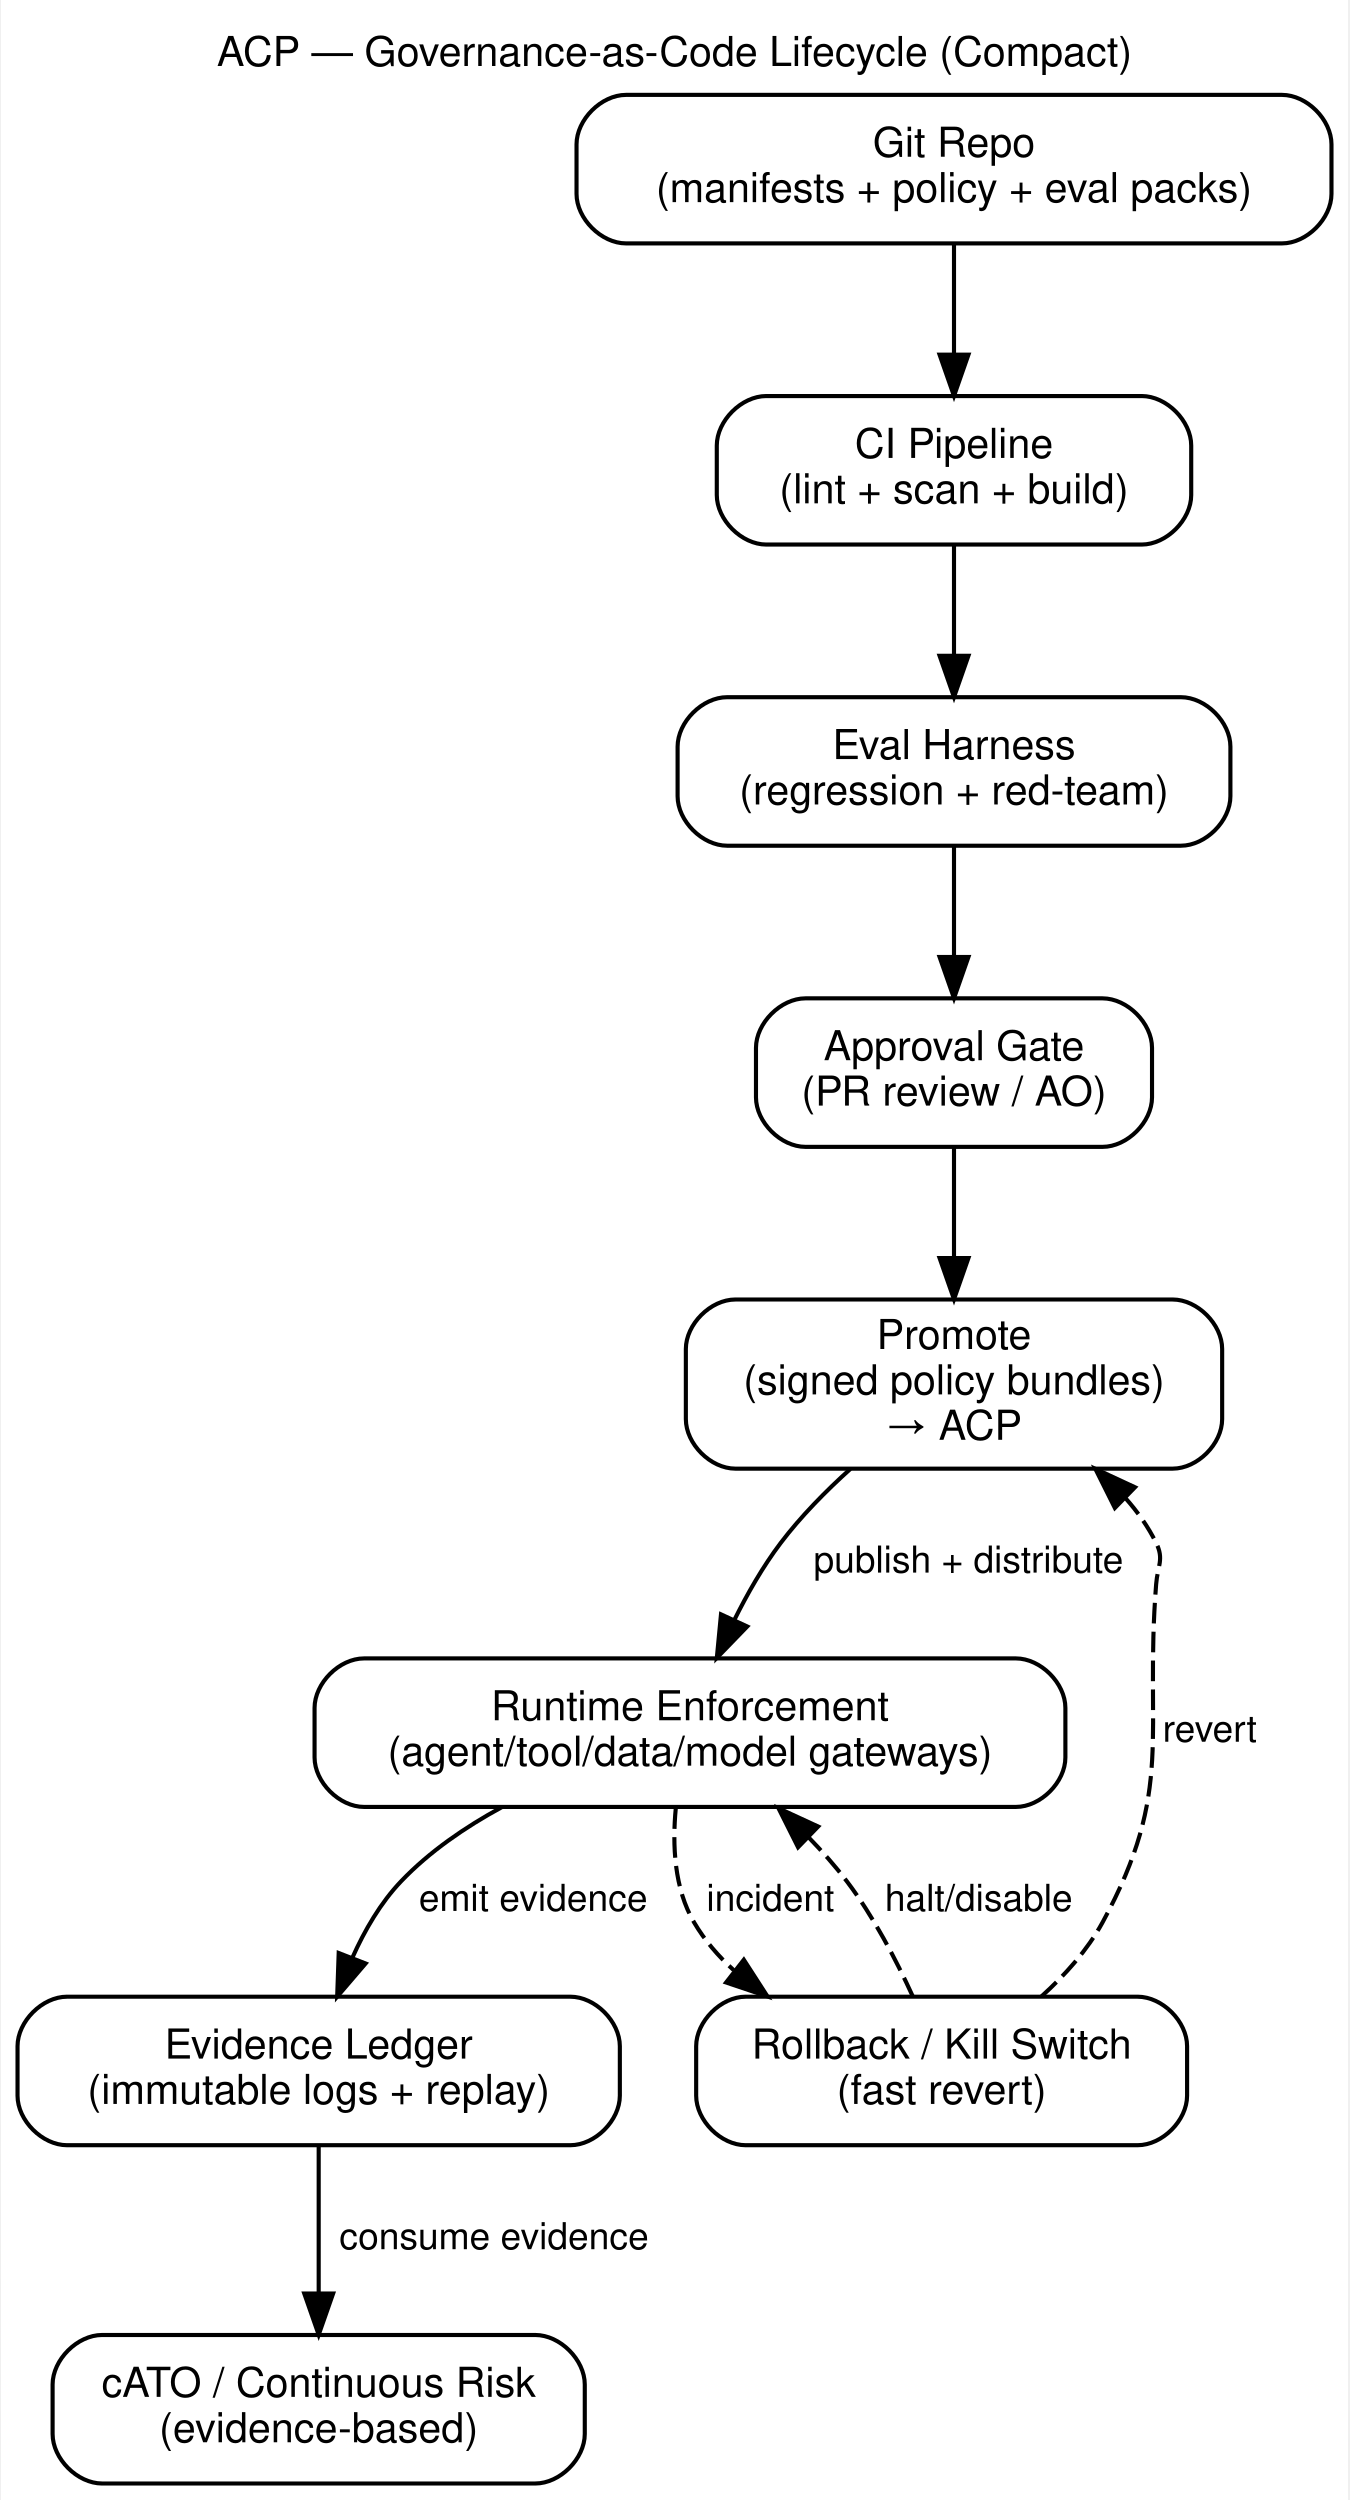
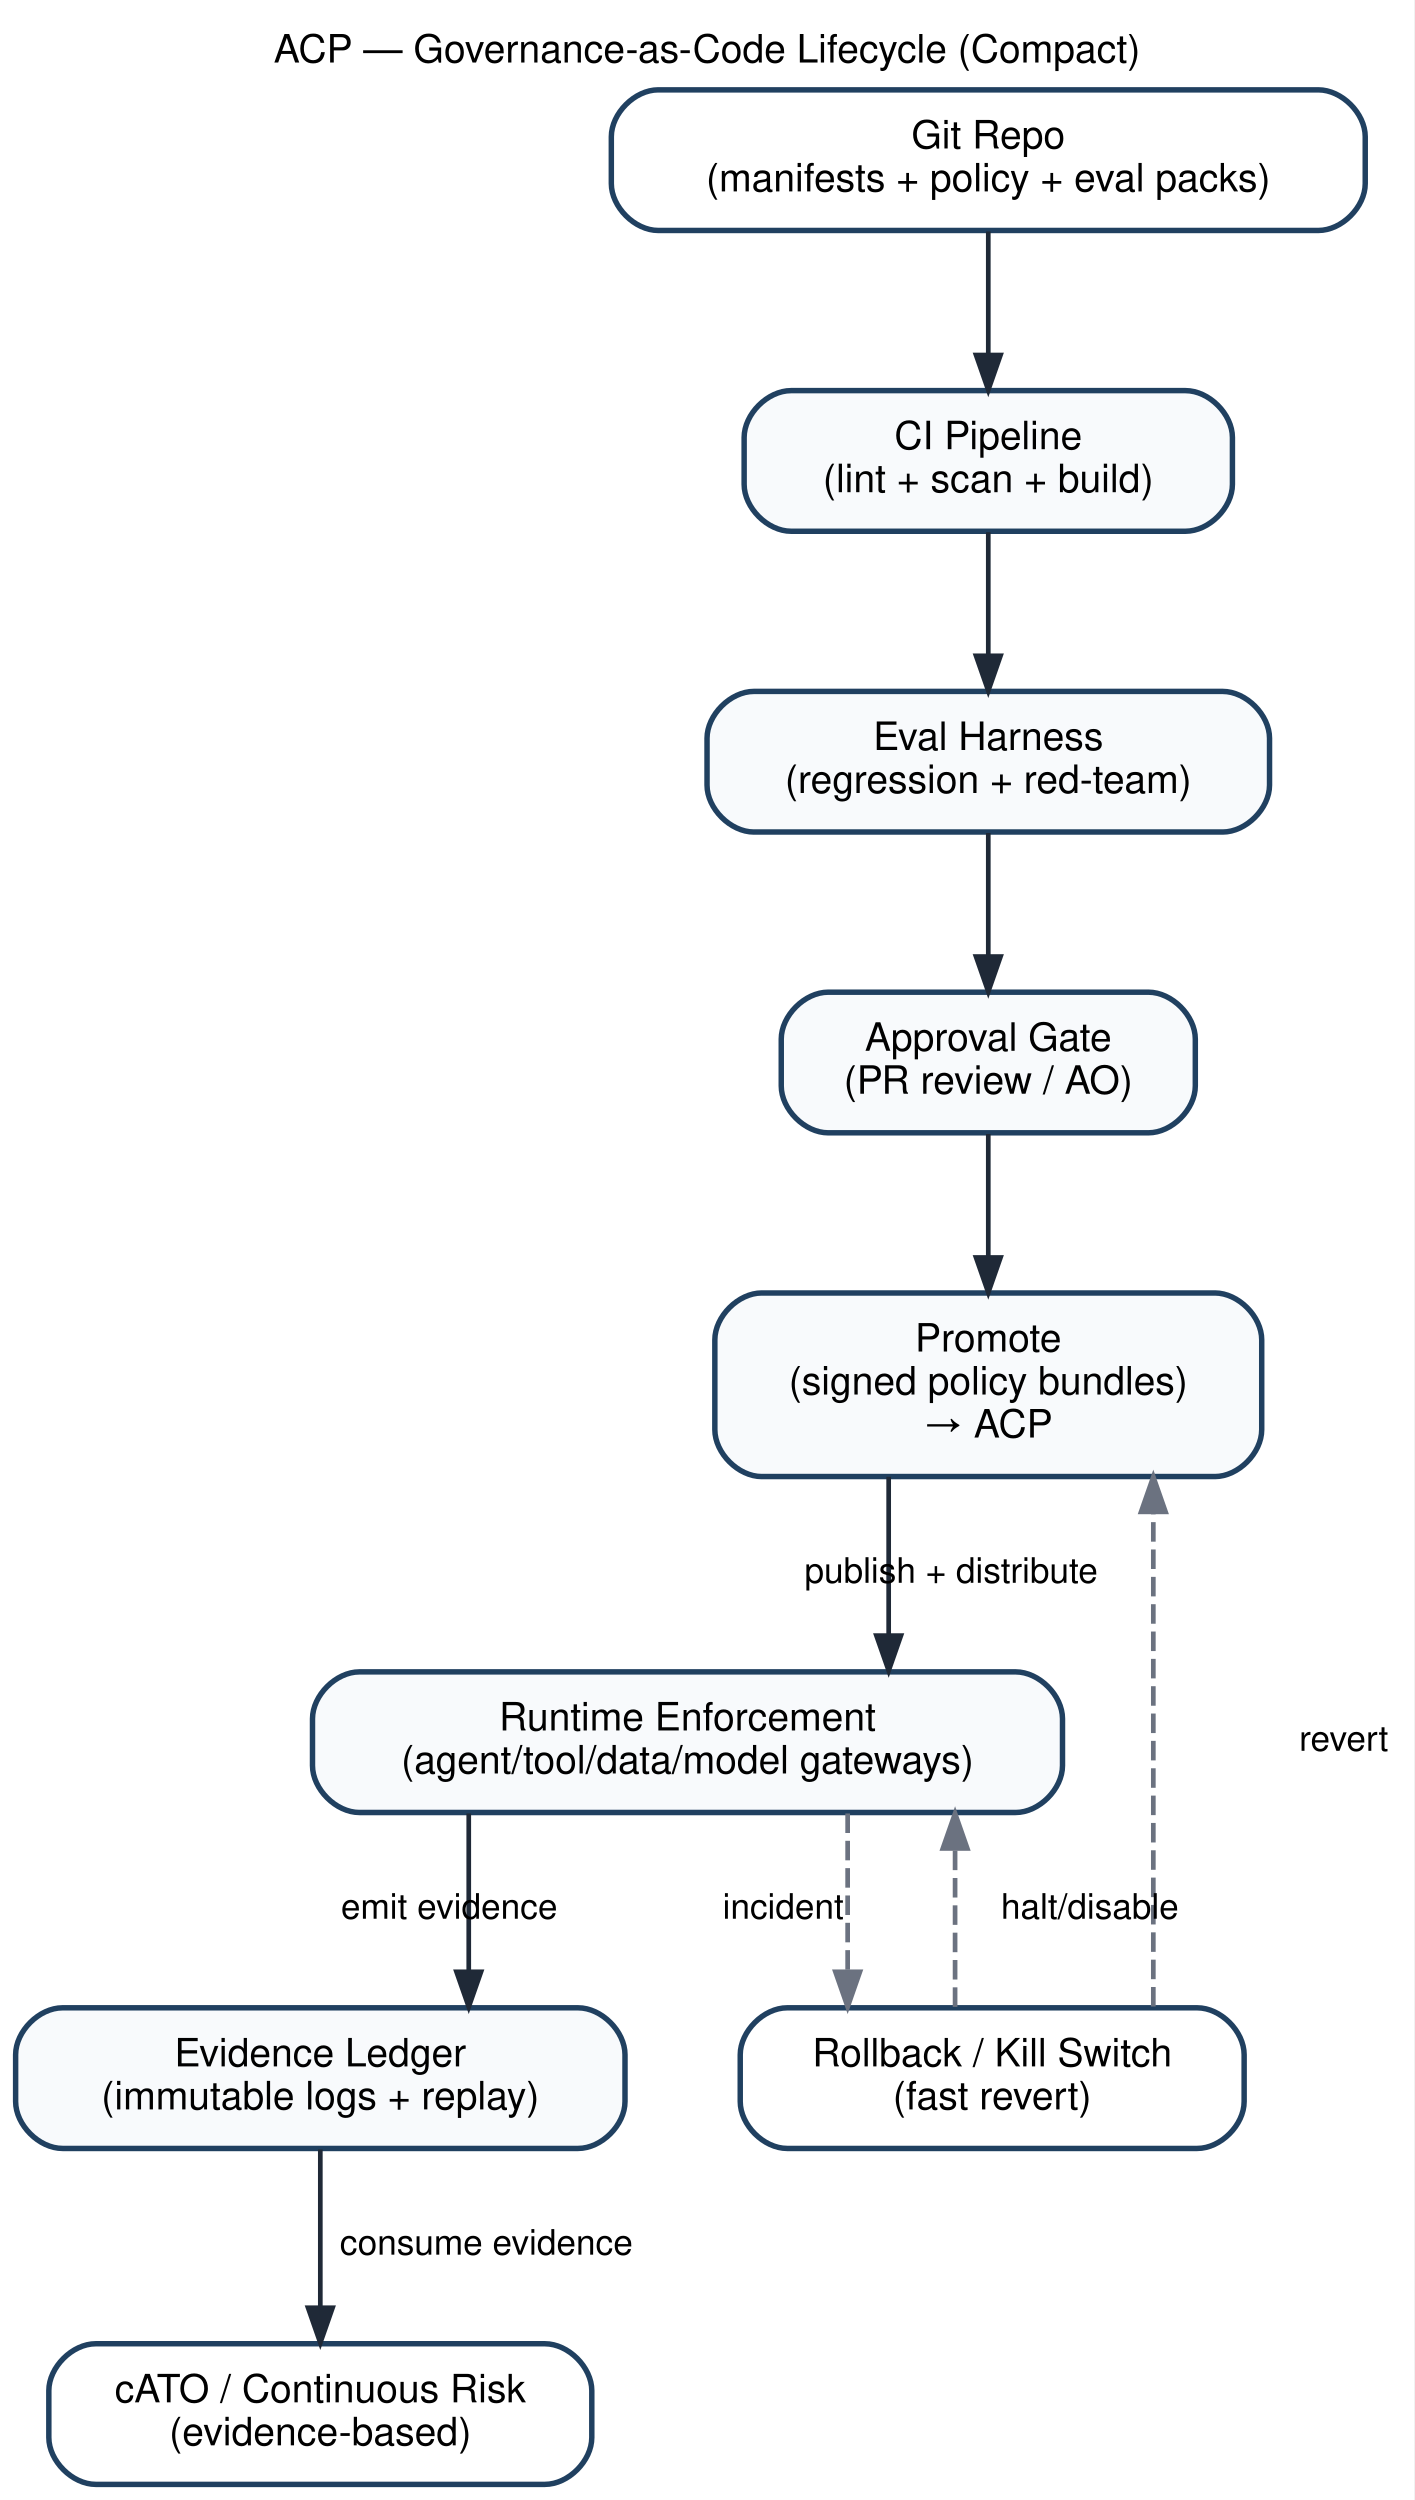
- <svg xmlns="http://www.w3.org/2000/svg" width="327pt" height="606pt" viewBox="0.00 0.00 326.50 606.00">
-   <g id="graph0" class="graph" transform="scale(1 1) rotate(0) translate(4 602)">
-     <polygon fill="white" stroke="transparent" points="-4,4 -4,-602 322.5,-602 322.5,4 -4,4" />
-     <text text-anchor="middle" x="159.25" y="-586" font-family="Helvetica,sans-Serif" font-size="10.00">ACP — Governance-as-Code Lifecycle (Compact)</text>
+ <svg xmlns="http://www.w3.org/2000/svg" width="362pt" height="640pt" viewBox="0.00 0.00 362.00 640.00">
+   <g id="graph0" class="graph" transform="scale(1 1) rotate(0) translate(4 636)">
+     <polygon fill="white" stroke="transparent" points="-4,4 -4,-636 358,-636 358,4 -4,4" />
+     <text text-anchor="middle" x="177" y="-620" font-family="Helvetica,sans-Serif" font-size="10.00">ACP — Governance-as-Code Lifecycle (Compact)</text>
    <g id="node1" class="node">
-       <path fill="none" stroke="black" d="M306.5,-579C306.5,-579 147.5,-579 147.5,-579 141.5,-579 135.5,-573 135.5,-567 135.5,-567 135.5,-555 135.5,-555 135.5,-549 141.5,-543 147.5,-543 147.5,-543 306.5,-543 306.5,-543 312.5,-543 318.5,-549 318.5,-555 318.5,-555 318.5,-567 318.5,-567 318.5,-573 312.5,-579 306.5,-579" />
-       <text text-anchor="middle" x="227" y="-564" font-family="Helvetica,sans-Serif" font-size="10.00">Git Repo</text>
-       <text text-anchor="middle" x="227" y="-553" font-family="Helvetica,sans-Serif" font-size="10.00">(manifests + policy + eval packs)</text>
+       <path fill="#ffffff" stroke="#204060" stroke-width="1.4" d="M333.5,-613C333.5,-613 164.5,-613 164.5,-613 158.5,-613 152.5,-607 152.5,-601 152.5,-601 152.5,-589 152.5,-589 152.5,-583 158.5,-577 164.5,-577 164.5,-577 333.5,-577 333.5,-577 339.5,-577 345.5,-583 345.5,-589 345.5,-589 345.5,-601 345.5,-601 345.5,-607 339.5,-613 333.5,-613" />
+       <text text-anchor="middle" x="249" y="-598" font-family="Helvetica,sans-Serif" font-size="10.00">Git Repo</text>
+       <text text-anchor="middle" x="249" y="-587" font-family="Helvetica,sans-Serif" font-size="10.00">(manifests + policy + eval packs)</text>
    </g>
    <g id="node2" class="node">
-       <path fill="none" stroke="black" d="M272.5,-506C272.5,-506 181.5,-506 181.5,-506 175.5,-506 169.5,-500 169.5,-494 169.5,-494 169.5,-482 169.5,-482 169.5,-476 175.5,-470 181.5,-470 181.5,-470 272.5,-470 272.5,-470 278.5,-470 284.5,-476 284.5,-482 284.5,-482 284.5,-494 284.5,-494 284.5,-500 278.5,-506 272.5,-506" />
-       <text text-anchor="middle" x="227" y="-491" font-family="Helvetica,sans-Serif" font-size="10.00">CI Pipeline</text>
-       <text text-anchor="middle" x="227" y="-480" font-family="Helvetica,sans-Serif" font-size="10.00">(lint + scan + build)</text>
+       <path fill="#f8fafc" stroke="#204060" stroke-width="1.4" d="M299.5,-536C299.5,-536 198.5,-536 198.5,-536 192.5,-536 186.5,-530 186.5,-524 186.5,-524 186.5,-512 186.5,-512 186.5,-506 192.5,-500 198.5,-500 198.5,-500 299.5,-500 299.5,-500 305.5,-500 311.5,-506 311.5,-512 311.5,-512 311.5,-524 311.5,-524 311.5,-530 305.5,-536 299.5,-536" />
+       <text text-anchor="middle" x="249" y="-521" font-family="Helvetica,sans-Serif" font-size="10.00">CI Pipeline</text>
+       <text text-anchor="middle" x="249" y="-510" font-family="Helvetica,sans-Serif" font-size="10.00">(lint + scan + build)</text>
    </g>
    <g id="edge1" class="edge">
-       <path fill="none" stroke="black" d="M227,-542.81C227,-534.79 227,-525.05 227,-516.07" />
-       <polygon fill="black" stroke="black" points="230.5,-516.03 227,-506.03 223.5,-516.03 230.5,-516.03" />
+       <path fill="none" stroke="#1f2937" stroke-width="1.2" d="M249,-576.75C249,-576.75 249,-545.12 249,-545.12" />
+       <polygon fill="#1f2937" stroke="#1f2937" stroke-width="1.2" points="252.15,-545.12 249,-536.12 245.85,-545.12 252.15,-545.12" />
    </g>
    <g id="node3" class="node">
-       <path fill="none" stroke="black" d="M282,-433C282,-433 172,-433 172,-433 166,-433 160,-427 160,-421 160,-421 160,-409 160,-409 160,-403 166,-397 172,-397 172,-397 282,-397 282,-397 288,-397 294,-403 294,-409 294,-409 294,-421 294,-421 294,-427 288,-433 282,-433" />
-       <text text-anchor="middle" x="227" y="-418" font-family="Helvetica,sans-Serif" font-size="10.00">Eval Harness</text>
-       <text text-anchor="middle" x="227" y="-407" font-family="Helvetica,sans-Serif" font-size="10.00">(regression + red-team)</text>
+       <path fill="#f8fafc" stroke="#204060" stroke-width="1.4" d="M309,-459C309,-459 189,-459 189,-459 183,-459 177,-453 177,-447 177,-447 177,-435 177,-435 177,-429 183,-423 189,-423 189,-423 309,-423 309,-423 315,-423 321,-429 321,-435 321,-435 321,-447 321,-447 321,-453 315,-459 309,-459" />
+       <text text-anchor="middle" x="249" y="-444" font-family="Helvetica,sans-Serif" font-size="10.00">Eval Harness</text>
+       <text text-anchor="middle" x="249" y="-433" font-family="Helvetica,sans-Serif" font-size="10.00">(regression + red-team)</text>
    </g>
    <g id="edge2" class="edge">
-       <path fill="none" stroke="black" d="M227,-469.81C227,-461.79 227,-452.05 227,-443.07" />
-       <polygon fill="black" stroke="black" points="230.5,-443.03 227,-433.03 223.5,-443.03 230.5,-443.03" />
+       <path fill="none" stroke="#1f2937" stroke-width="1.2" d="M249,-499.75C249,-499.75 249,-468.12 249,-468.12" />
+       <polygon fill="#1f2937" stroke="#1f2937" stroke-width="1.2" points="252.15,-468.12 249,-459.12 245.85,-468.12 252.15,-468.12" />
    </g>
    <g id="node4" class="node">
-       <path fill="none" stroke="black" d="M263,-360C263,-360 191,-360 191,-360 185,-360 179,-354 179,-348 179,-348 179,-336 179,-336 179,-330 185,-324 191,-324 191,-324 263,-324 263,-324 269,-324 275,-330 275,-336 275,-336 275,-348 275,-348 275,-354 269,-360 263,-360" />
-       <text text-anchor="middle" x="227" y="-345" font-family="Helvetica,sans-Serif" font-size="10.00">Approval Gate</text>
-       <text text-anchor="middle" x="227" y="-334" font-family="Helvetica,sans-Serif" font-size="10.00">(PR review / AO)</text>
+       <path fill="#f8fafc" stroke="#204060" stroke-width="1.4" d="M290,-382C290,-382 208,-382 208,-382 202,-382 196,-376 196,-370 196,-370 196,-358 196,-358 196,-352 202,-346 208,-346 208,-346 290,-346 290,-346 296,-346 302,-352 302,-358 302,-358 302,-370 302,-370 302,-376 296,-382 290,-382" />
+       <text text-anchor="middle" x="249" y="-367" font-family="Helvetica,sans-Serif" font-size="10.00">Approval Gate</text>
+       <text text-anchor="middle" x="249" y="-356" font-family="Helvetica,sans-Serif" font-size="10.00">(PR review / AO)</text>
    </g>
    <g id="edge3" class="edge">
-       <path fill="none" stroke="black" d="M227,-396.81C227,-388.79 227,-379.05 227,-370.07" />
-       <polygon fill="black" stroke="black" points="230.5,-370.03 227,-360.03 223.5,-370.03 230.5,-370.03" />
+       <path fill="none" stroke="#1f2937" stroke-width="1.2" d="M249,-422.75C249,-422.75 249,-391.12 249,-391.12" />
+       <polygon fill="#1f2937" stroke="#1f2937" stroke-width="1.2" points="252.15,-391.12 249,-382.12 245.85,-391.12 252.15,-391.12" />
    </g>
    <g id="node5" class="node">
-       <path fill="none" stroke="black" d="M280,-287C280,-287 174,-287 174,-287 168,-287 162,-281 162,-275 162,-275 162,-258 162,-258 162,-252 168,-246 174,-246 174,-246 280,-246 280,-246 286,-246 292,-252 292,-258 292,-258 292,-275 292,-275 292,-281 286,-287 280,-287" />
-       <text text-anchor="middle" x="227" y="-275" font-family="Helvetica,sans-Serif" font-size="10.00">Promote</text>
-       <text text-anchor="middle" x="227" y="-264" font-family="Helvetica,sans-Serif" font-size="10.00">(signed policy bundles)</text>
-       <text text-anchor="middle" x="227" y="-253" font-family="Helvetica,sans-Serif" font-size="10.00">→ ACP</text>
+       <path fill="#f8fafc" stroke="#204060" stroke-width="1.4" d="M307,-305C307,-305 191,-305 191,-305 185,-305 179,-299 179,-293 179,-293 179,-270 179,-270 179,-264 185,-258 191,-258 191,-258 307,-258 307,-258 313,-258 319,-264 319,-270 319,-270 319,-293 319,-293 319,-299 313,-305 307,-305" />
+       <text text-anchor="middle" x="249" y="-290" font-family="Helvetica,sans-Serif" font-size="10.00">Promote</text>
+       <text text-anchor="middle" x="249" y="-279" font-family="Helvetica,sans-Serif" font-size="10.00">(signed policy bundles)</text>
+       <text text-anchor="middle" x="249" y="-268" font-family="Helvetica,sans-Serif" font-size="10.00">→ ACP</text>
    </g>
    <g id="edge4" class="edge">
-       <path fill="none" stroke="black" d="M227,-323.95C227,-316.03 227,-306.37 227,-297.29" />
-       <polygon fill="black" stroke="black" points="230.5,-297.05 227,-287.05 223.5,-297.05 230.5,-297.05" />
+       <path fill="none" stroke="#1f2937" stroke-width="1.2" d="M249,-345.69C249,-345.69 249,-314.09 249,-314.09" />
+       <polygon fill="#1f2937" stroke="#1f2937" stroke-width="1.2" points="252.15,-314.09 249,-305.09 245.85,-314.09 252.15,-314.09" />
    </g>
    <g id="node6" class="node">
-       <path fill="none" stroke="black" d="M242,-200C242,-200 84,-200 84,-200 78,-200 72,-194 72,-188 72,-188 72,-176 72,-176 72,-170 78,-164 84,-164 84,-164 242,-164 242,-164 248,-164 254,-170 254,-176 254,-176 254,-188 254,-188 254,-194 248,-200 242,-200" />
-       <text text-anchor="middle" x="163" y="-185" font-family="Helvetica,sans-Serif" font-size="10.00">Runtime Enforcement</text>
-       <text text-anchor="middle" x="163" y="-174" font-family="Helvetica,sans-Serif" font-size="10.00">(agent/tool/data/model gateways)</text>
+       <path fill="#f8fafc" stroke="#204060" stroke-width="1.4" d="M256,-208C256,-208 88,-208 88,-208 82,-208 76,-202 76,-196 76,-196 76,-184 76,-184 76,-178 82,-172 88,-172 88,-172 256,-172 256,-172 262,-172 268,-178 268,-184 268,-184 268,-196 268,-196 268,-202 262,-208 256,-208" />
+       <text text-anchor="middle" x="172" y="-193" font-family="Helvetica,sans-Serif" font-size="10.00">Runtime Enforcement</text>
+       <text text-anchor="middle" x="172" y="-182" font-family="Helvetica,sans-Serif" font-size="10.00">(agent/tool/data/model gateways)</text>
    </g>
    <g id="edge5" class="edge">
-       <path fill="none" stroke="black" d="M201.88,-245.93C195.89,-240.53 189.84,-234.39 185,-228 180.7,-222.32 176.89,-215.66 173.71,-209.24" />
-       <polygon fill="black" stroke="black" points="176.88,-207.74 169.51,-200.13 170.52,-210.68 176.88,-207.74" />
-       <text text-anchor="middle" x="230.5" y="-220.8" font-family="Helvetica,sans-Serif" font-size="9.00">publish + distribute</text>
+       <path fill="none" stroke="#1f2937" stroke-width="1.2" d="M223.5,-257.94C223.5,-257.94 223.5,-217.29 223.5,-217.29" />
+       <polygon fill="#1f2937" stroke="#1f2937" stroke-width="1.2" points="226.65,-217.29 223.5,-208.29 220.35,-217.29 226.65,-217.29" />
+       <text text-anchor="middle" x="239.5" y="-230.8" font-family="Helvetica,sans-Serif" font-size="9.00">publish + distribute</text>
    </g>
    <g id="node7" class="node">
-       <path fill="none" stroke="black" d="M134,-118C134,-118 12,-118 12,-118 6,-118 0,-112 0,-106 0,-106 0,-94 0,-94 0,-88 6,-82 12,-82 12,-82 134,-82 134,-82 140,-82 146,-88 146,-94 146,-94 146,-106 146,-106 146,-112 140,-118 134,-118" />
-       <text text-anchor="middle" x="73" y="-103" font-family="Helvetica,sans-Serif" font-size="10.00">Evidence Ledger</text>
-       <text text-anchor="middle" x="73" y="-92" font-family="Helvetica,sans-Serif" font-size="10.00">(immutable logs + replay)</text>
+       <path fill="#f8fafc" stroke="#204060" stroke-width="1.4" d="M144,-122C144,-122 12,-122 12,-122 6,-122 0,-116 0,-110 0,-110 0,-98 0,-98 0,-92 6,-86 12,-86 12,-86 144,-86 144,-86 150,-86 156,-92 156,-98 156,-98 156,-110 156,-110 156,-116 150,-122 144,-122" />
+       <text text-anchor="middle" x="78" y="-107" font-family="Helvetica,sans-Serif" font-size="10.00">Evidence Ledger</text>
+       <text text-anchor="middle" x="78" y="-96" font-family="Helvetica,sans-Serif" font-size="10.00">(immutable logs + replay)</text>
    </g>
    <g id="edge6" class="edge">
-       <path fill="none" stroke="black" d="M117.33,-163.91C108.49,-159.1 99.85,-153.17 93,-146 88,-140.77 84.12,-134.07 81.17,-127.46" />
-       <polygon fill="black" stroke="black" points="84.37,-126.05 77.48,-118 77.85,-128.59 84.37,-126.05" />
-       <text text-anchor="middle" x="125" y="-138.8" font-family="Helvetica,sans-Serif" font-size="9.00">emit evidence</text>
+       <path fill="none" stroke="#1f2937" stroke-width="1.2" d="M116,-171.76C116,-171.76 116,-131.21 116,-131.21" />
+       <polygon fill="#1f2937" stroke="#1f2937" stroke-width="1.2" points="119.15,-131.21 116,-122.21 112.85,-131.21 119.15,-131.21" />
+       <text text-anchor="middle" x="111" y="-144.8" font-family="Helvetica,sans-Serif" font-size="9.00">emit evidence</text>
    </g>
    <g id="node9" class="node">
-       <path fill="none" stroke="black" d="M271.5,-118C271.5,-118 176.5,-118 176.5,-118 170.5,-118 164.5,-112 164.5,-106 164.5,-106 164.5,-94 164.5,-94 164.5,-88 170.5,-82 176.5,-82 176.5,-82 271.5,-82 271.5,-82 277.5,-82 283.5,-88 283.5,-94 283.5,-94 283.5,-106 283.5,-106 283.5,-112 277.5,-118 271.5,-118" />
-       <text text-anchor="middle" x="224" y="-103" font-family="Helvetica,sans-Serif" font-size="10.00">Rollback / Kill Switch</text>
-       <text text-anchor="middle" x="224" y="-92" font-family="Helvetica,sans-Serif" font-size="10.00">(fast revert)</text>
+       <path fill="#ffffff" stroke="#204060" stroke-width="1.4" d="M302.5,-122C302.5,-122 197.5,-122 197.5,-122 191.5,-122 185.5,-116 185.5,-110 185.5,-110 185.5,-98 185.5,-98 185.5,-92 191.5,-86 197.5,-86 197.5,-86 302.5,-86 302.5,-86 308.5,-86 314.5,-92 314.5,-98 314.5,-98 314.5,-110 314.5,-110 314.5,-116 308.5,-122 302.5,-122" />
+       <text text-anchor="middle" x="250" y="-107" font-family="Helvetica,sans-Serif" font-size="10.00">Rollback / Kill Switch</text>
+       <text text-anchor="middle" x="250" y="-96" font-family="Helvetica,sans-Serif" font-size="10.00">(fast revert)</text>
    </g>
    <g id="edge8" class="edge">
-       <path fill="none" stroke="black" stroke-dasharray="5,2" d="M159.56,-163.67C158.71,-154.82 159.16,-144.21 164,-136 166.54,-131.68 169.84,-127.84 173.59,-124.44" />
-       <polygon fill="black" stroke="black" points="176.05,-126.96 181.79,-118.06 171.75,-121.44 176.05,-126.96" />
-       <text text-anchor="middle" x="182.5" y="-138.8" font-family="Helvetica,sans-Serif" font-size="9.00">incident</text>
+       <path fill="none" stroke="#6b7280" stroke-width="1.2" stroke-dasharray="5,2" d="M213,-171.76C213,-171.76 213,-131.21 213,-131.21" />
+       <polygon fill="#6b7280" stroke="#6b7280" stroke-width="1.2" points="216.15,-131.21 213,-122.21 209.85,-131.21 216.15,-131.21" />
+       <text text-anchor="middle" x="196.5" y="-144.8" font-family="Helvetica,sans-Serif" font-size="9.00">incident</text>
    </g>
    <g id="node8" class="node">
-       <path fill="none" stroke="black" d="M125.5,-36C125.5,-36 20.5,-36 20.5,-36 14.5,-36 8.5,-30 8.5,-24 8.5,-24 8.5,-12 8.5,-12 8.5,-6 14.5,0 20.5,0 20.5,0 125.5,0 125.5,0 131.5,0 137.5,-6 137.5,-12 137.5,-12 137.5,-24 137.5,-24 137.5,-30 131.5,-36 125.5,-36" />
-       <text text-anchor="middle" x="73" y="-21" font-family="Helvetica,sans-Serif" font-size="10.00">cATO / Continuous Risk</text>
-       <text text-anchor="middle" x="73" y="-10" font-family="Helvetica,sans-Serif" font-size="10.00">(evidence-based)</text>
+       <path fill="#ffffff" stroke="#204060" stroke-width="1.4" d="M135.5,-36C135.5,-36 20.5,-36 20.5,-36 14.5,-36 8.5,-30 8.5,-24 8.5,-24 8.5,-12 8.5,-12 8.5,-6 14.5,0 20.5,0 20.5,0 135.5,0 135.5,0 141.5,0 147.5,-6 147.5,-12 147.5,-12 147.5,-24 147.5,-24 147.5,-30 141.5,-36 135.5,-36" />
+       <text text-anchor="middle" x="78" y="-21" font-family="Helvetica,sans-Serif" font-size="10.00">cATO / Continuous Risk</text>
+       <text text-anchor="middle" x="78" y="-10" font-family="Helvetica,sans-Serif" font-size="10.00">(evidence-based)</text>
    </g>
    <g id="edge7" class="edge">
-       <path fill="none" stroke="black" d="M73,-81.64C73,-71.3 73,-57.94 73,-46.22" />
-       <polygon fill="black" stroke="black" points="76.5,-46.05 73,-36.05 69.5,-46.05 76.5,-46.05" />
-       <text text-anchor="middle" x="115.5" y="-56.8" font-family="Helvetica,sans-Serif" font-size="9.00">consume evidence</text>
+       <path fill="none" stroke="#1f2937" stroke-width="1.2" d="M78,-85.76C78,-85.76 78,-45.21 78,-45.21" />
+       <polygon fill="#1f2937" stroke="#1f2937" stroke-width="1.2" points="81.15,-45.21 78,-36.21 74.85,-45.21 81.15,-45.21" />
+       <text text-anchor="middle" x="120.5" y="-58.8" font-family="Helvetica,sans-Serif" font-size="9.00">consume evidence</text>
    </g>
    <g id="edge10" class="edge">
-       <path fill="none" stroke="black" stroke-dasharray="5,2" d="M248.21,-118.08C253.89,-123.21 259.35,-129.29 263,-136 280.64,-168.41 273.1,-181.21 276,-218 276.35,-222.43 277.97,-224.02 276,-228 274.08,-231.89 271.54,-235.49 268.62,-238.79" />
-       <polygon fill="black" stroke="black" points="265.99,-236.47 261.26,-245.95 270.87,-241.49 265.99,-236.47" />
-       <text text-anchor="middle" x="289" y="-179.8" font-family="Helvetica,sans-Serif" font-size="9.00">revert</text>
+       <path fill="none" stroke="#6b7280" stroke-width="1.2" stroke-dasharray="5,2" d="M291.25,-122.33C291.25,-122.33 291.25,-248.96 291.25,-248.96" />
+       <polygon fill="#6b7280" stroke="#6b7280" stroke-width="1.2" points="288.1,-248.96 291.25,-257.96 294.4,-248.96 288.1,-248.96" />
+       <text text-anchor="middle" x="340" y="-187.8" font-family="Helvetica,sans-Serif" font-size="9.00">revert</text>
    </g>
    <g id="edge9" class="edge">
-       <path fill="none" stroke="black" stroke-dasharray="5,2" d="M217.01,-118.07C213,-126.86 207.47,-137.48 201,-146 198.24,-149.63 195.08,-153.21 191.78,-156.6" />
-       <polygon fill="black" stroke="black" points="189.2,-154.22 184.45,-163.69 194.07,-159.25 189.2,-154.22" />
-       <text text-anchor="middle" x="233" y="-138.8" font-family="Helvetica,sans-Serif" font-size="9.00">halt/disable</text>
+       <path fill="none" stroke="#6b7280" stroke-width="1.2" stroke-dasharray="5,2" d="M240.5,-122.24C240.5,-122.24 240.5,-162.79 240.5,-162.79" />
+       <polygon fill="#6b7280" stroke="#6b7280" stroke-width="1.2" points="237.35,-162.79 240.5,-171.79 243.65,-162.79 237.35,-162.79" />
+       <text text-anchor="middle" x="275" y="-144.8" font-family="Helvetica,sans-Serif" font-size="9.00">halt/disable</text>
    </g>
  </g>
</svg>
